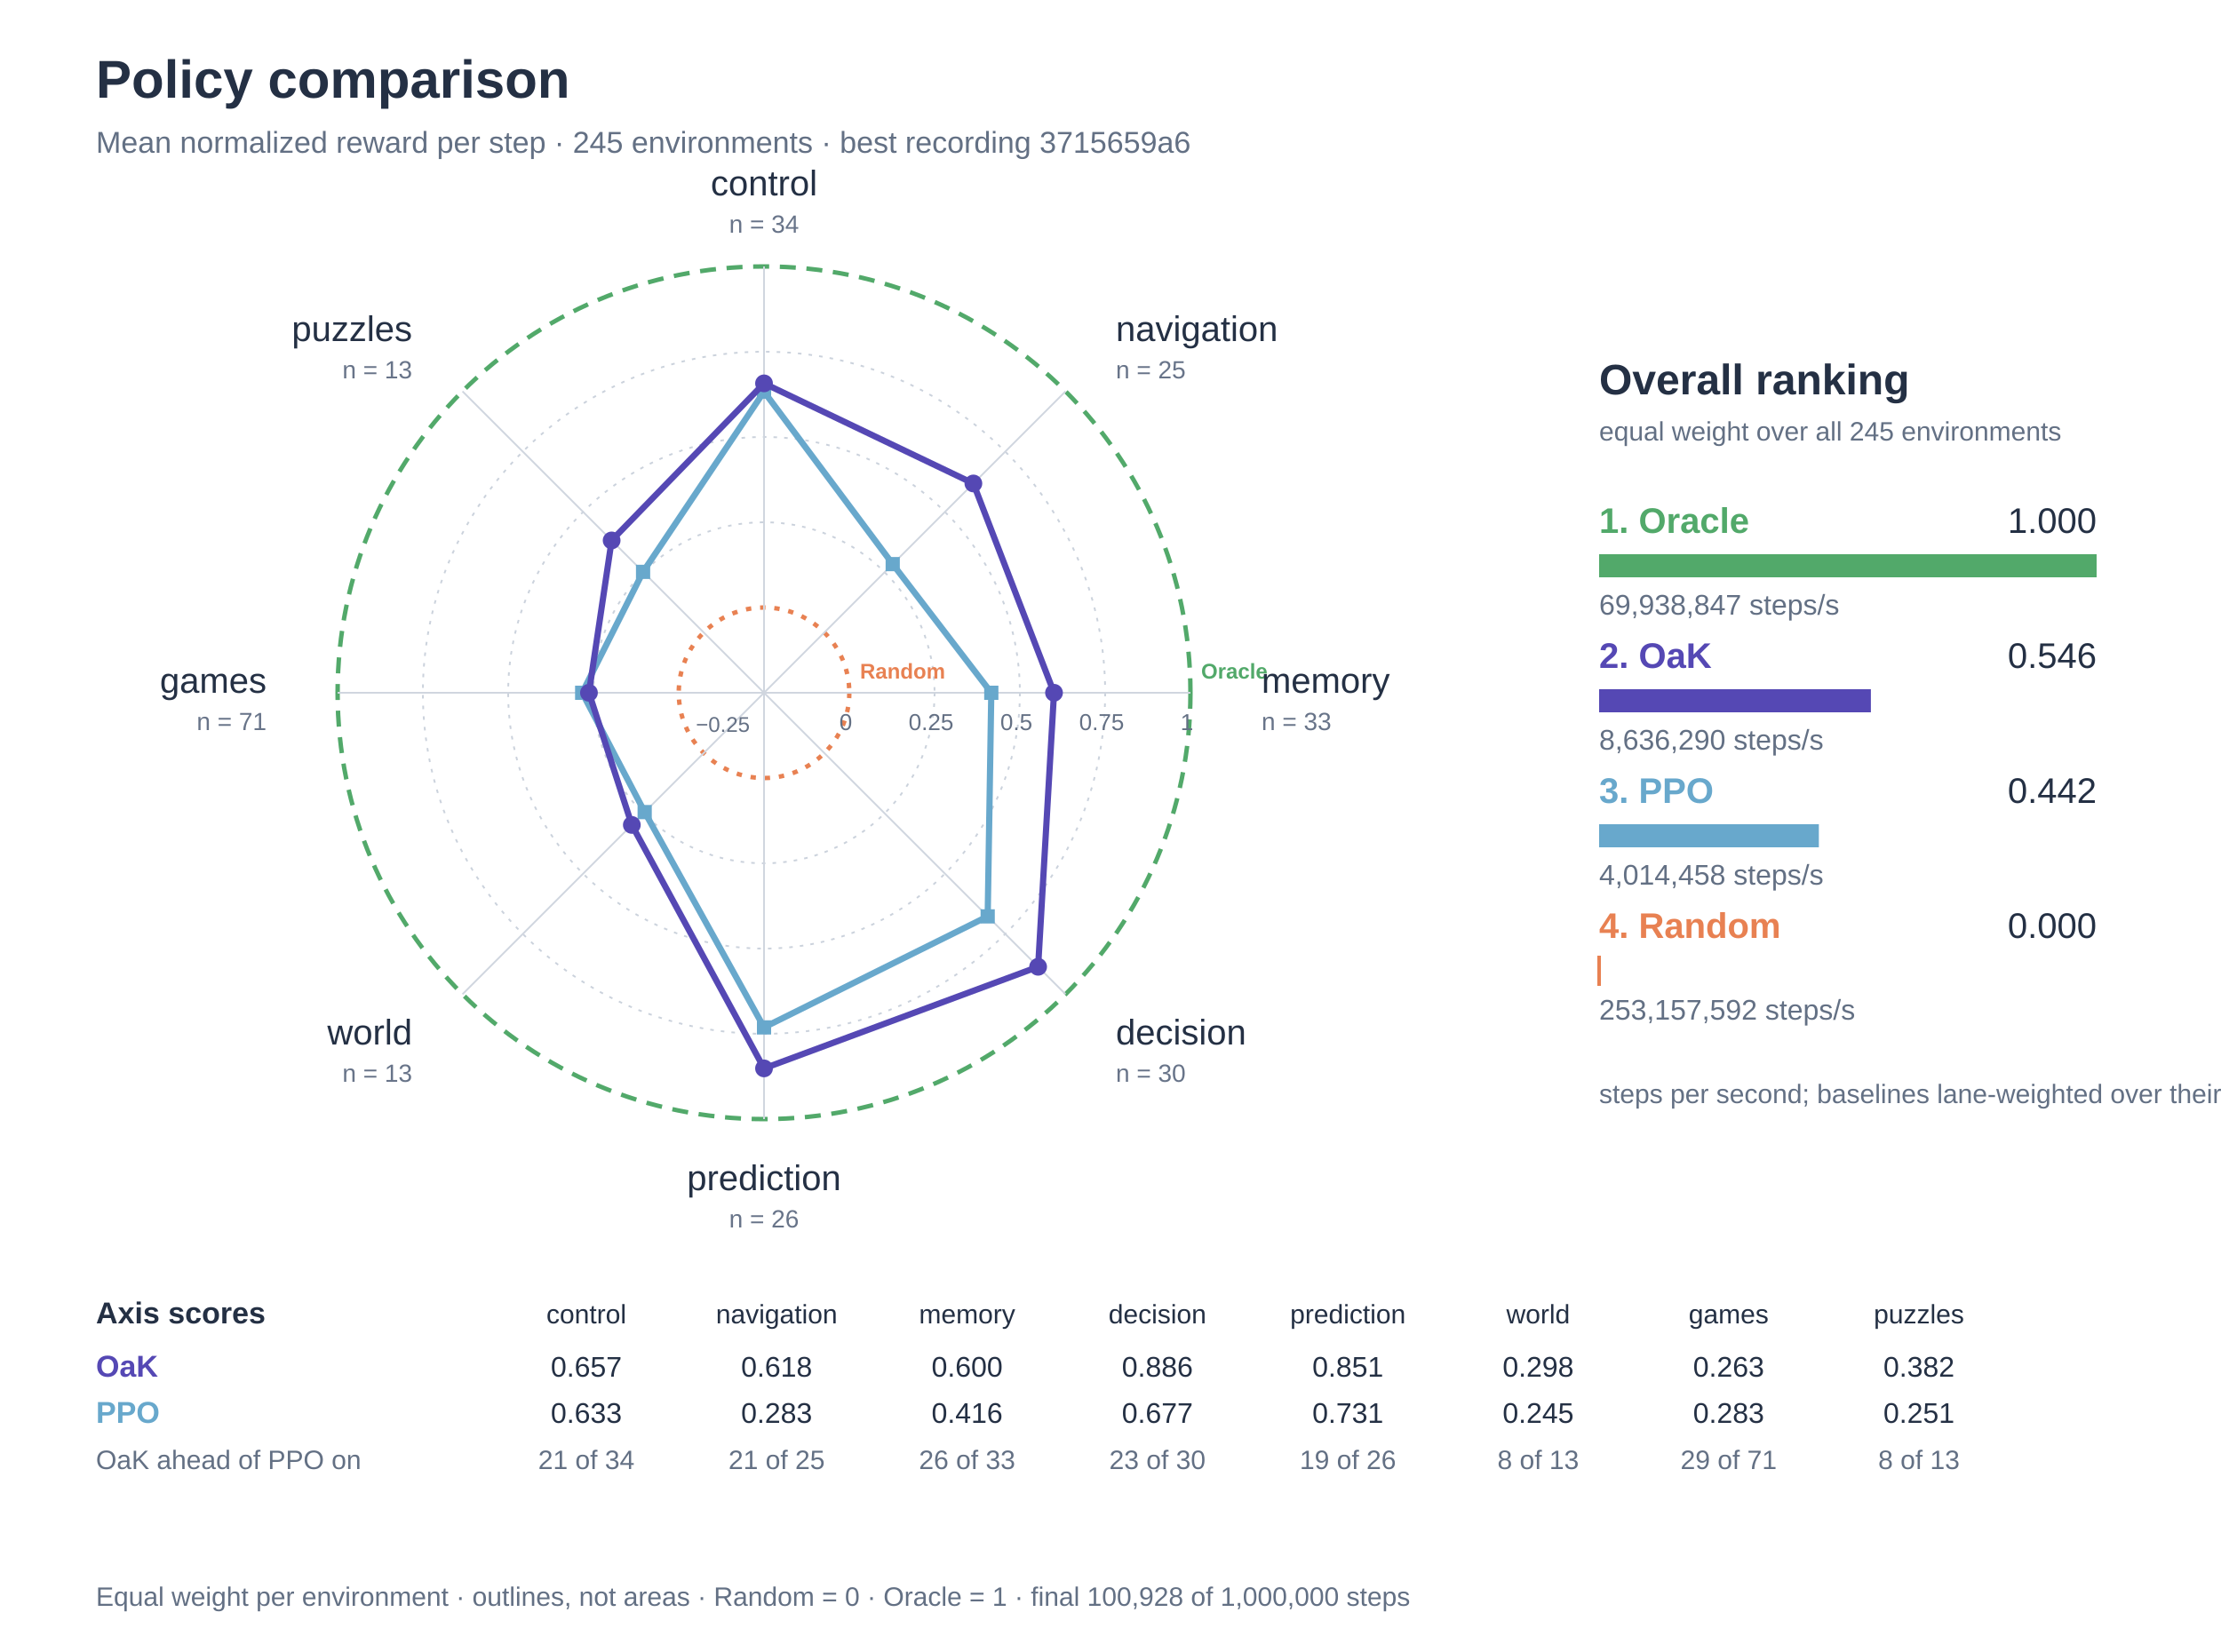
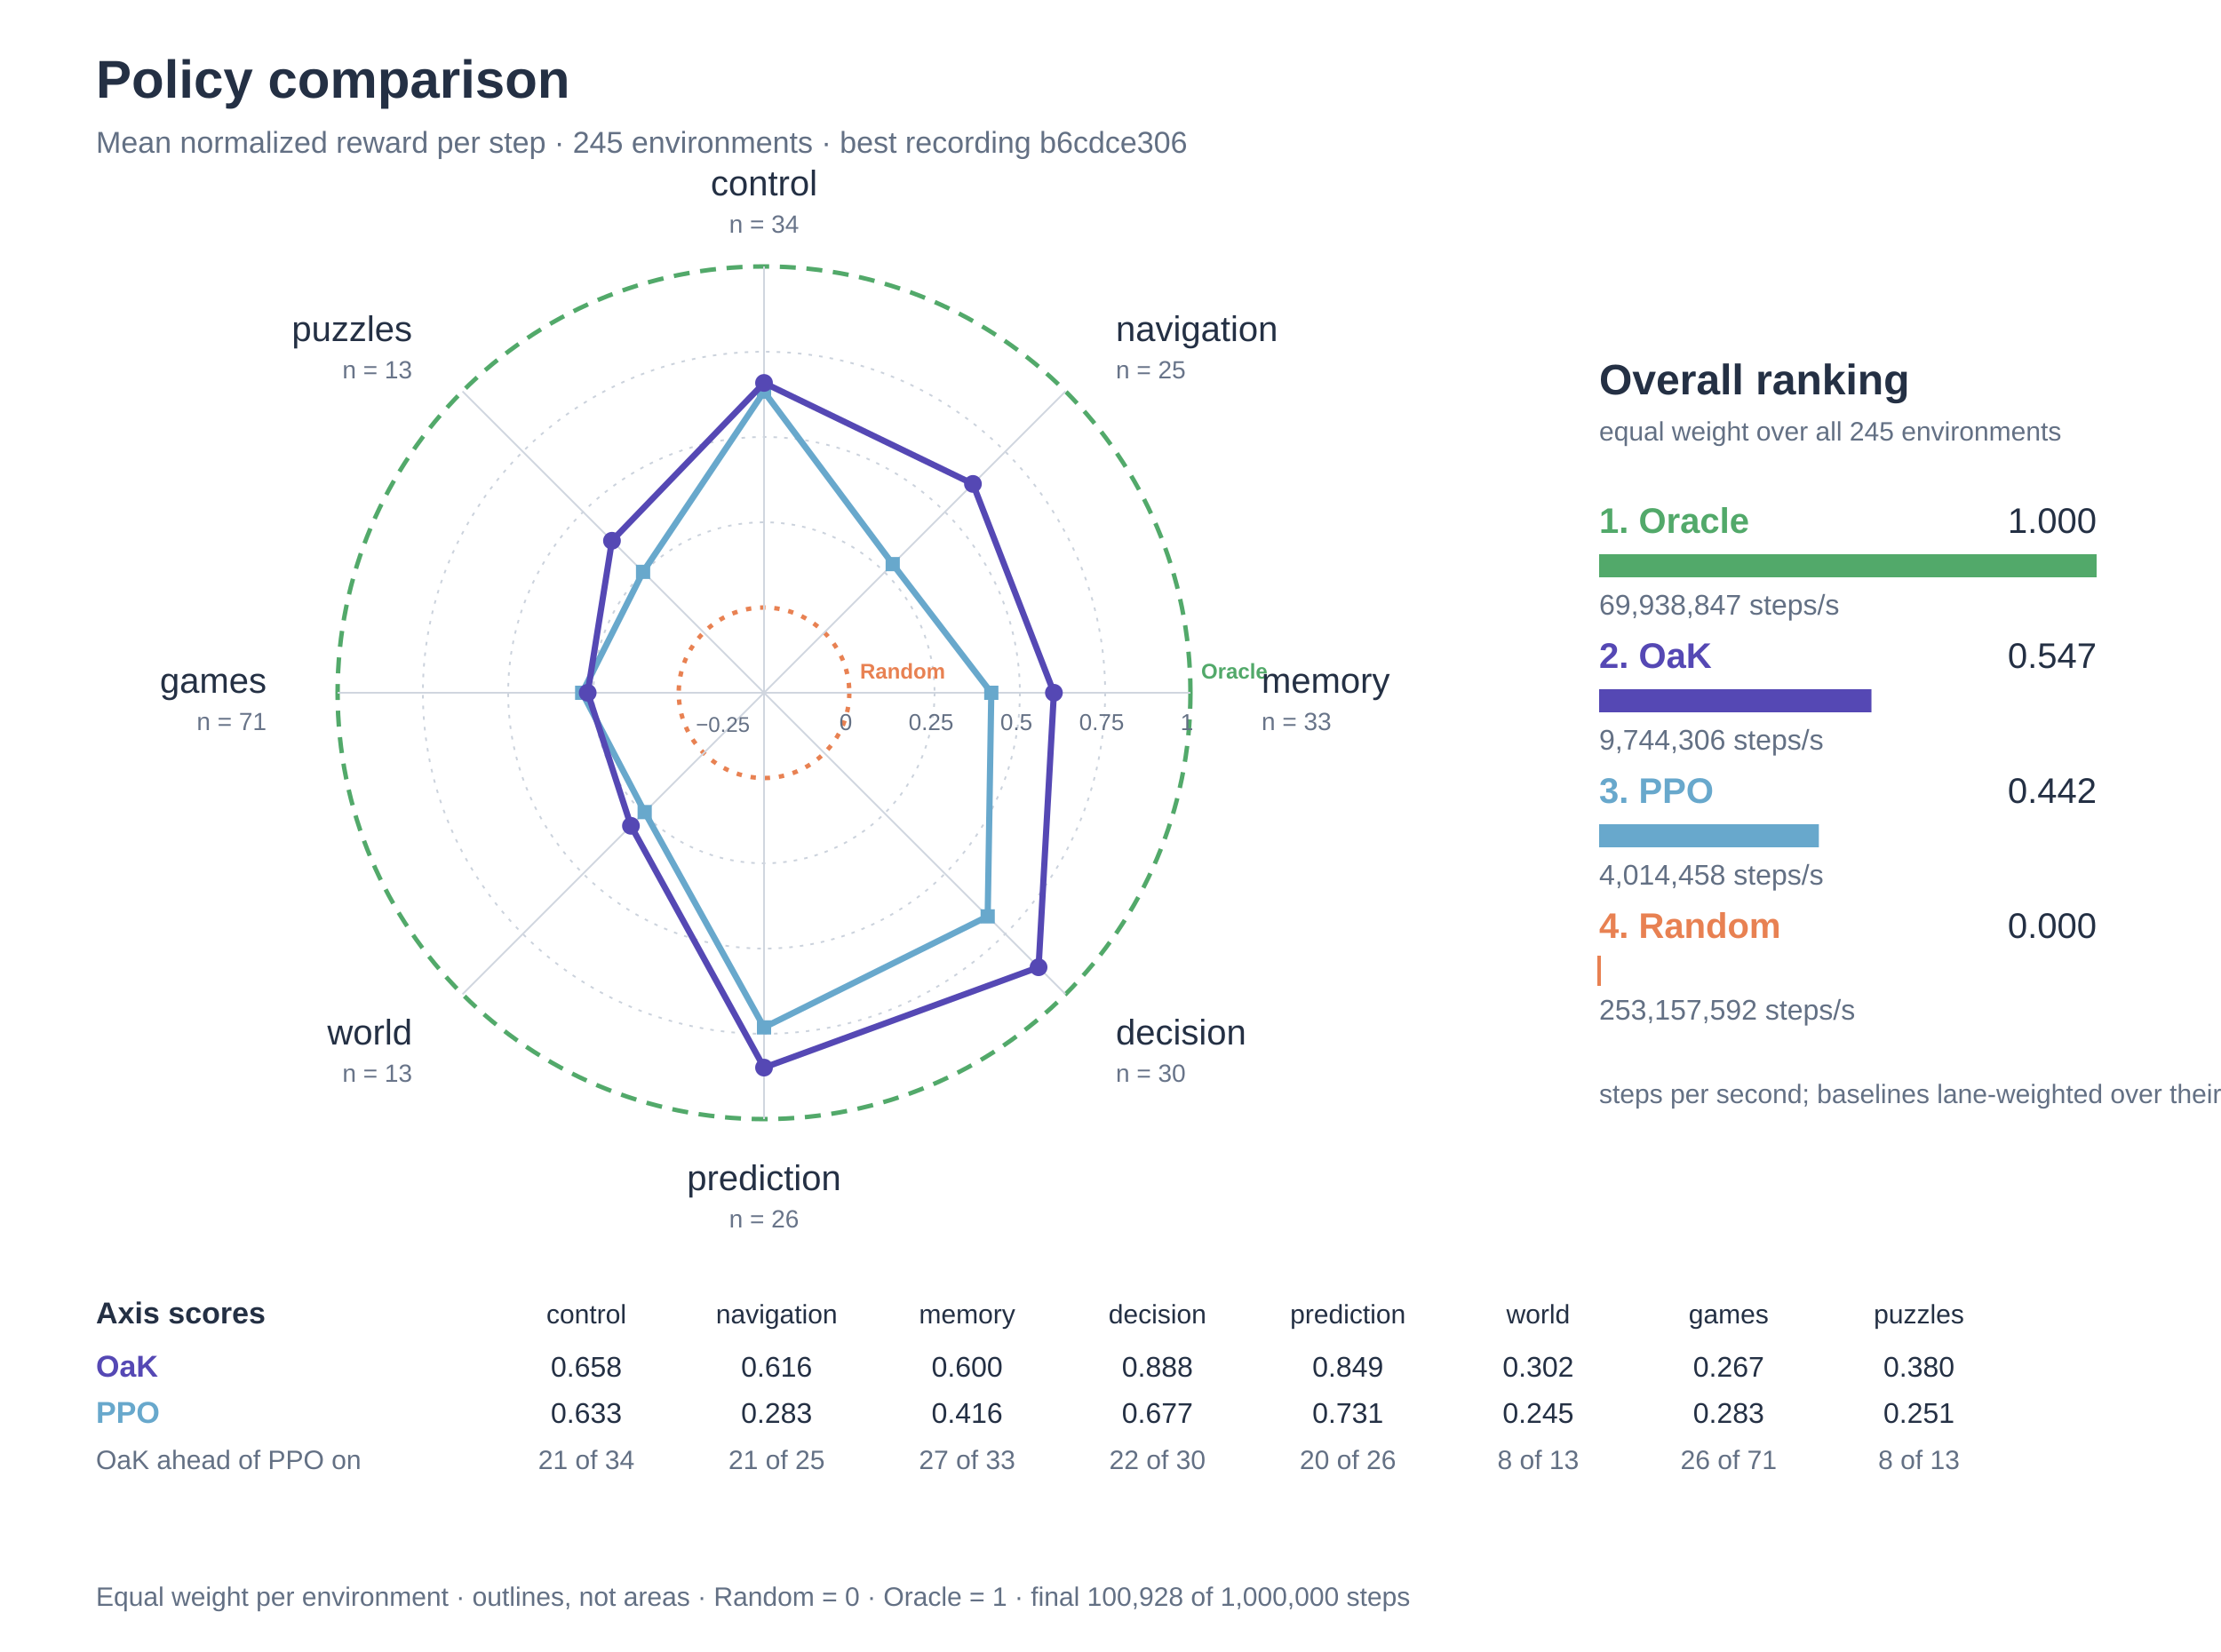
<svg xmlns="http://www.w3.org/2000/svg" width="1250" height="930" viewBox="0 0 1250 930" role="img" aria-labelledby="title desc">
  <rect width="1250" height="930" fill="#ffffff" />
  <g font-family="Arial, Helvetica, sans-serif" fill="#243044">
    <text x="54.0" y="55.0" font-size="30" fill="#243044" text-anchor="start" font-weight="600">Policy comparison</text>
-     <text x="54.0" y="86.0" font-size="17" fill="#637084" text-anchor="start" font-weight="400">Mean normalized reward per step · 245 environments · best recording 3715659a6</text>
+     <text x="54.0" y="86.0" font-size="17" fill="#637084" text-anchor="start" font-weight="400">Mean normalized reward per step · 245 environments · best recording b6cdce306</text>
    <circle cx="430" cy="390" r="96.0" fill="none" stroke="#cbd2dc" stroke-width="1" stroke-dasharray="2 4" />
    <circle cx="430" cy="390" r="144.0" fill="none" stroke="#cbd2dc" stroke-width="1" stroke-dasharray="2 4" />
    <circle cx="430" cy="390" r="192.0" fill="none" stroke="#cbd2dc" stroke-width="1" stroke-dasharray="2 4" />
    <circle cx="430" cy="390" r="48.0" fill="none" stroke="#e88152" stroke-width="2.5" stroke-dasharray="3 5" />
    <circle cx="430" cy="390" r="240.0" fill="none" stroke="#52a96a" stroke-width="2.5" stroke-dasharray="9 6" />
    <path d="M 430 390 L 430.00 150.00" stroke="#d0d6df" stroke-width="1" />
    <path d="M 430 390 L 599.71 220.29" stroke="#d0d6df" stroke-width="1" />
    <path d="M 430 390 L 670.00 390.00" stroke="#d0d6df" stroke-width="1" />
    <path d="M 430 390 L 599.71 559.71" stroke="#d0d6df" stroke-width="1" />
    <path d="M 430 390 L 430.00 630.00" stroke="#d0d6df" stroke-width="1" />
    <path d="M 430 390 L 260.29 559.71" stroke="#d0d6df" stroke-width="1" />
    <path d="M 430 390 L 190.00 390.00" stroke="#d0d6df" stroke-width="1" />
    <path d="M 430 390 L 260.29 220.29" stroke="#d0d6df" stroke-width="1" />
    <polygon points="430.00,220.48 502.43,317.57 557.91,390.00 555.88,515.88 430.00,578.38 362.83,457.17 327.65,390.00 361.93,321.93" fill="none" stroke="#68a8cc" stroke-width="3.5" stroke-linejoin="round" />
    <rect x="426.00" y="216.48" width="8" height="8" fill="#68a8cc" />
    <rect x="498.43" y="313.57" width="8" height="8" fill="#68a8cc" />
    <rect x="553.91" y="386.00" width="8" height="8" fill="#68a8cc" />
    <rect x="551.88" y="511.88" width="8" height="8" fill="#68a8cc" />
    <rect x="426.00" y="574.38" width="8" height="8" fill="#68a8cc" />
    <rect x="358.83" y="453.17" width="8" height="8" fill="#68a8cc" />
    <rect x="323.65" y="386.00" width="8" height="8" fill="#68a8cc" />
    <rect x="357.93" y="317.93" width="8" height="8" fill="#68a8cc" />
-     <polygon points="430.00,215.82 547.83,272.17 593.21,390.00 584.26,544.26 430.00,601.46 355.60,464.40 331.47,390.00 344.24,304.24" fill="none" stroke="#5548b4" stroke-width="3.5" stroke-linejoin="round" />
-     <circle cx="430.00" cy="215.82" r="5" fill="#5548b4" />
-     <circle cx="547.83" cy="272.17" r="5" fill="#5548b4" />
-     <circle cx="593.21" cy="390.00" r="5" fill="#5548b4" />
-     <circle cx="584.26" cy="544.26" r="5" fill="#5548b4" />
-     <circle cx="430.00" cy="601.46" r="5" fill="#5548b4" />
-     <circle cx="355.60" cy="464.40" r="5" fill="#5548b4" />
-     <circle cx="331.47" cy="390.00" r="5" fill="#5548b4" />
-     <circle cx="344.24" cy="304.24" r="5" fill="#5548b4" />
+     <polygon points="430.00,215.57 547.58,272.42 593.15,390.00 584.52,544.52 430.00,601.02 355.10,464.90 330.76,390.00 344.42,304.42" fill="none" stroke="#5548b4" stroke-width="3.5" stroke-linejoin="round" />
+     <circle cx="430.00" cy="215.57" r="5" fill="#5548b4" />
+     <circle cx="547.58" cy="272.42" r="5" fill="#5548b4" />
+     <circle cx="593.15" cy="390.00" r="5" fill="#5548b4" />
+     <circle cx="584.52" cy="544.52" r="5" fill="#5548b4" />
+     <circle cx="430.00" cy="601.02" r="5" fill="#5548b4" />
+     <circle cx="355.10" cy="464.90" r="5" fill="#5548b4" />
+     <circle cx="330.76" cy="390.00" r="5" fill="#5548b4" />
+     <circle cx="344.42" cy="304.42" r="5" fill="#5548b4" />
    <text x="476.0" y="411.0" font-size="13" fill="#647084" text-anchor="middle" font-weight="400">0</text>
    <text x="524.0" y="411.0" font-size="13" fill="#647084" text-anchor="middle" font-weight="400">0.25</text>
    <text x="572.0" y="411.0" font-size="13" fill="#647084" text-anchor="middle" font-weight="400">0.5</text>
    <text x="620.0" y="411.0" font-size="13" fill="#647084" text-anchor="middle" font-weight="400">0.75</text>
    <text x="668.0" y="411.0" font-size="13" fill="#647084" text-anchor="middle" font-weight="400">1</text>
    <text x="422.0" y="412.0" font-size="12" fill="#647084" text-anchor="end" font-weight="400">−0.25</text>
    <text x="484.0" y="382.0" font-size="12" fill="#e88152" text-anchor="start" font-weight="600">Random</text>
    <text x="676.0" y="382.0" font-size="12" fill="#52a96a" text-anchor="start" font-weight="600">Oracle</text>
    <text x="430.0" y="110.0" font-size="20" fill="#243044" text-anchor="middle" font-weight="400">control</text>
    <text x="430.0" y="131.0" font-size="14" fill="#687489" text-anchor="middle" font-weight="400">n = 34</text>
    <text x="628.0" y="192.0" font-size="20" fill="#243044" text-anchor="start" font-weight="400">navigation</text>
    <text x="628.0" y="213.0" font-size="14" fill="#687489" text-anchor="start" font-weight="400">n = 25</text>
    <text x="710.0" y="390.0" font-size="20" fill="#243044" text-anchor="start" font-weight="400">memory</text>
    <text x="710.0" y="411.0" font-size="14" fill="#687489" text-anchor="start" font-weight="400">n = 33</text>
    <text x="628.0" y="588.0" font-size="20" fill="#243044" text-anchor="start" font-weight="400">decision</text>
    <text x="628.0" y="609.0" font-size="14" fill="#687489" text-anchor="start" font-weight="400">n = 30</text>
    <text x="430.0" y="670.0" font-size="20" fill="#243044" text-anchor="middle" font-weight="400">prediction</text>
    <text x="430.0" y="691.0" font-size="14" fill="#687489" text-anchor="middle" font-weight="400">n = 26</text>
    <text x="232.0" y="588.0" font-size="20" fill="#243044" text-anchor="end" font-weight="400">world</text>
    <text x="232.0" y="609.0" font-size="14" fill="#687489" text-anchor="end" font-weight="400">n = 13</text>
    <text x="150.0" y="390.0" font-size="20" fill="#243044" text-anchor="end" font-weight="400">games</text>
    <text x="150.0" y="411.0" font-size="14" fill="#687489" text-anchor="end" font-weight="400">n = 71</text>
    <text x="232.0" y="192.0" font-size="20" fill="#243044" text-anchor="end" font-weight="400">puzzles</text>
    <text x="232.0" y="213.0" font-size="14" fill="#687489" text-anchor="end" font-weight="400">n = 13</text>
    <text x="900.0" y="222.0" font-size="24" fill="#243044" text-anchor="start" font-weight="600">Overall ranking</text>
    <text x="900.0" y="248.0" font-size="15" fill="#637084" text-anchor="start" font-weight="400">equal weight over all 245 environments</text>
    <text x="900.0" y="300.0" font-size="20" fill="#52a96a" text-anchor="start" font-weight="600">1. Oracle</text>
    <text x="1180.0" y="300.0" font-size="20" fill="#243044" text-anchor="end" font-weight="400">1.000</text>
    <rect x="900" y="312" width="280.00" height="13" fill="#52a96a" />
    <text x="900.0" y="346.0" font-size="16" fill="#637084" text-anchor="start" font-weight="400">69,938,847 steps/s</text>
    <text x="900.0" y="376.0" font-size="20" fill="#5548b4" text-anchor="start" font-weight="600">2. OaK</text>
-     <text x="1180.0" y="376.0" font-size="20" fill="#243044" text-anchor="end" font-weight="400">0.546</text>
-     <rect x="900" y="388" width="152.95" height="13" fill="#5548b4" />
-     <text x="900.0" y="422.0" font-size="16" fill="#637084" text-anchor="start" font-weight="400">8,636,290 steps/s</text>
+     <text x="1180.0" y="376.0" font-size="20" fill="#243044" text-anchor="end" font-weight="400">0.547</text>
+     <rect x="900" y="388" width="153.27" height="13" fill="#5548b4" />
+     <text x="900.0" y="422.0" font-size="16" fill="#637084" text-anchor="start" font-weight="400">9,744,306 steps/s</text>
    <text x="900.0" y="452.0" font-size="20" fill="#68a8cc" text-anchor="start" font-weight="600">3. PPO</text>
    <text x="1180.0" y="452.0" font-size="20" fill="#243044" text-anchor="end" font-weight="400">0.442</text>
    <rect x="900" y="464" width="123.67" height="13" fill="#68a8cc" />
    <text x="900.0" y="498.0" font-size="16" fill="#637084" text-anchor="start" font-weight="400">4,014,458 steps/s</text>
    <text x="900.0" y="528.0" font-size="20" fill="#e88152" text-anchor="start" font-weight="600">4. Random</text>
    <text x="1180.0" y="528.0" font-size="20" fill="#243044" text-anchor="end" font-weight="400">0.000</text>
    <path d="M 900 538 v 17" stroke="#e88152" stroke-width="2" />
    <text x="900.0" y="574.0" font-size="16" fill="#637084" text-anchor="start" font-weight="400">253,157,592 steps/s</text>
    <text x="900.0" y="621.0" font-size="15" fill="#637084" text-anchor="start" font-weight="400">steps per second; baselines lane-weighted over their recordings</text>
    <text x="54.0" y="745.0" font-size="17" fill="#243044" text-anchor="start" font-weight="600">Axis scores</text>
    <text x="330.0" y="745.0" font-size="15" fill="#243044" text-anchor="middle" font-weight="400">control</text>
    <text x="437.1" y="745.0" font-size="15" fill="#243044" text-anchor="middle" font-weight="400">navigation</text>
    <text x="544.3" y="745.0" font-size="15" fill="#243044" text-anchor="middle" font-weight="400">memory</text>
    <text x="651.4" y="745.0" font-size="15" fill="#243044" text-anchor="middle" font-weight="400">decision</text>
    <text x="758.6" y="745.0" font-size="15" fill="#243044" text-anchor="middle" font-weight="400">prediction</text>
    <text x="865.7" y="745.0" font-size="15" fill="#243044" text-anchor="middle" font-weight="400">world</text>
    <text x="972.9" y="745.0" font-size="15" fill="#243044" text-anchor="middle" font-weight="400">games</text>
    <text x="1080.0" y="745.0" font-size="15" fill="#243044" text-anchor="middle" font-weight="400">puzzles</text>
    <text x="54.0" y="775.0" font-size="17" fill="#5548b4" text-anchor="start" font-weight="600">OaK</text>
-     <text x="330.0" y="775.0" font-size="16" fill="#243044" text-anchor="middle" font-weight="400">0.657</text>
-     <text x="437.1" y="775.0" font-size="16" fill="#243044" text-anchor="middle" font-weight="400">0.618</text>
+     <text x="330.0" y="775.0" font-size="16" fill="#243044" text-anchor="middle" font-weight="400">0.658</text>
+     <text x="437.1" y="775.0" font-size="16" fill="#243044" text-anchor="middle" font-weight="400">0.616</text>
    <text x="544.3" y="775.0" font-size="16" fill="#243044" text-anchor="middle" font-weight="400">0.600</text>
-     <text x="651.4" y="775.0" font-size="16" fill="#243044" text-anchor="middle" font-weight="400">0.886</text>
-     <text x="758.6" y="775.0" font-size="16" fill="#243044" text-anchor="middle" font-weight="400">0.851</text>
-     <text x="865.7" y="775.0" font-size="16" fill="#243044" text-anchor="middle" font-weight="400">0.298</text>
-     <text x="972.9" y="775.0" font-size="16" fill="#243044" text-anchor="middle" font-weight="400">0.263</text>
-     <text x="1080.0" y="775.0" font-size="16" fill="#243044" text-anchor="middle" font-weight="400">0.382</text>
+     <text x="651.4" y="775.0" font-size="16" fill="#243044" text-anchor="middle" font-weight="400">0.888</text>
+     <text x="758.6" y="775.0" font-size="16" fill="#243044" text-anchor="middle" font-weight="400">0.849</text>
+     <text x="865.7" y="775.0" font-size="16" fill="#243044" text-anchor="middle" font-weight="400">0.302</text>
+     <text x="972.9" y="775.0" font-size="16" fill="#243044" text-anchor="middle" font-weight="400">0.267</text>
+     <text x="1080.0" y="775.0" font-size="16" fill="#243044" text-anchor="middle" font-weight="400">0.380</text>
    <text x="54.0" y="801.0" font-size="17" fill="#68a8cc" text-anchor="start" font-weight="600">PPO</text>
    <text x="330.0" y="801.0" font-size="16" fill="#243044" text-anchor="middle" font-weight="400">0.633</text>
    <text x="437.1" y="801.0" font-size="16" fill="#243044" text-anchor="middle" font-weight="400">0.283</text>
    <text x="544.3" y="801.0" font-size="16" fill="#243044" text-anchor="middle" font-weight="400">0.416</text>
    <text x="651.4" y="801.0" font-size="16" fill="#243044" text-anchor="middle" font-weight="400">0.677</text>
    <text x="758.6" y="801.0" font-size="16" fill="#243044" text-anchor="middle" font-weight="400">0.731</text>
    <text x="865.7" y="801.0" font-size="16" fill="#243044" text-anchor="middle" font-weight="400">0.245</text>
    <text x="972.9" y="801.0" font-size="16" fill="#243044" text-anchor="middle" font-weight="400">0.283</text>
    <text x="1080.0" y="801.0" font-size="16" fill="#243044" text-anchor="middle" font-weight="400">0.251</text>
    <text x="54.0" y="827.0" font-size="15" fill="#637084" text-anchor="start" font-weight="400">OaK ahead of PPO on</text>
    <text x="330.0" y="827.0" font-size="15" fill="#637084" text-anchor="middle" font-weight="400">21 of 34</text>
    <text x="437.1" y="827.0" font-size="15" fill="#637084" text-anchor="middle" font-weight="400">21 of 25</text>
-     <text x="544.3" y="827.0" font-size="15" fill="#637084" text-anchor="middle" font-weight="400">26 of 33</text>
-     <text x="651.4" y="827.0" font-size="15" fill="#637084" text-anchor="middle" font-weight="400">23 of 30</text>
-     <text x="758.6" y="827.0" font-size="15" fill="#637084" text-anchor="middle" font-weight="400">19 of 26</text>
+     <text x="544.3" y="827.0" font-size="15" fill="#637084" text-anchor="middle" font-weight="400">27 of 33</text>
+     <text x="651.4" y="827.0" font-size="15" fill="#637084" text-anchor="middle" font-weight="400">22 of 30</text>
+     <text x="758.6" y="827.0" font-size="15" fill="#637084" text-anchor="middle" font-weight="400">20 of 26</text>
    <text x="865.7" y="827.0" font-size="15" fill="#637084" text-anchor="middle" font-weight="400">8 of 13</text>
-     <text x="972.9" y="827.0" font-size="15" fill="#637084" text-anchor="middle" font-weight="400">29 of 71</text>
+     <text x="972.9" y="827.0" font-size="15" fill="#637084" text-anchor="middle" font-weight="400">26 of 71</text>
    <text x="1080.0" y="827.0" font-size="15" fill="#637084" text-anchor="middle" font-weight="400">8 of 13</text>
    <text x="54.0" y="904.0" font-size="15" fill="#637084" text-anchor="start" font-weight="400">Equal weight per environment · outlines, not areas · Random = 0 · Oracle = 1 · final 100,928 of 1,000,000 steps</text>
  </g>
</svg>
